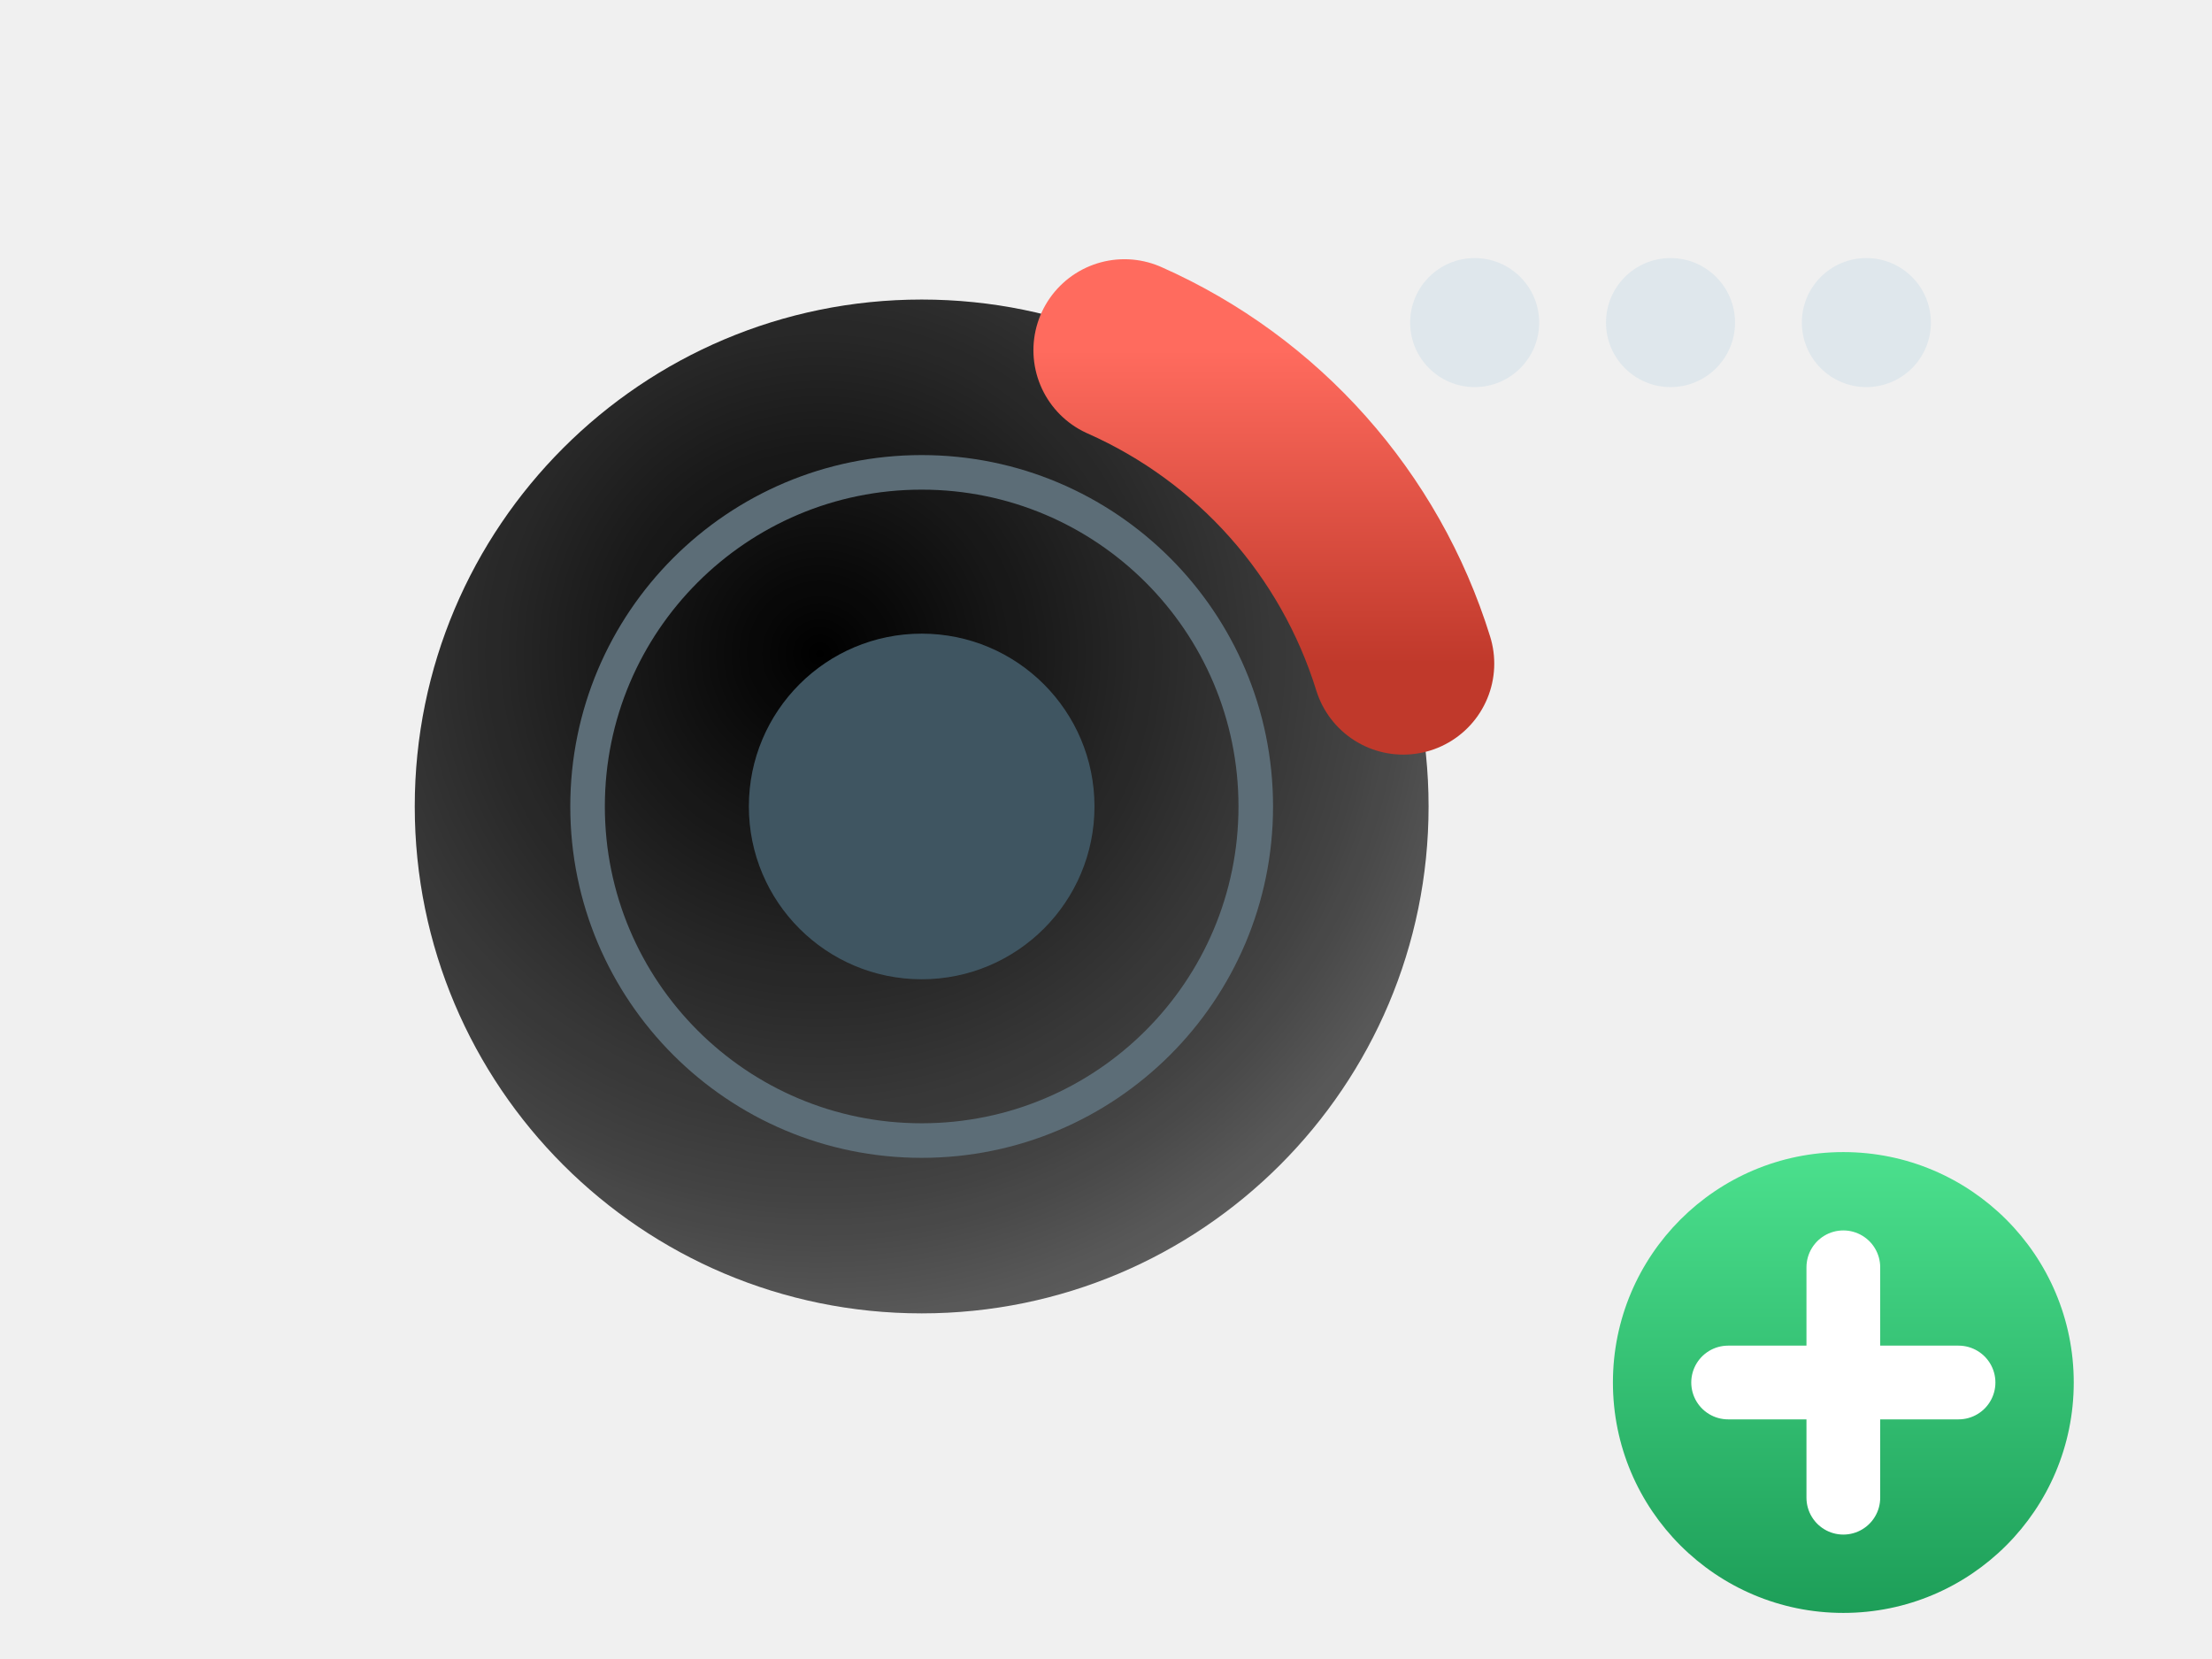
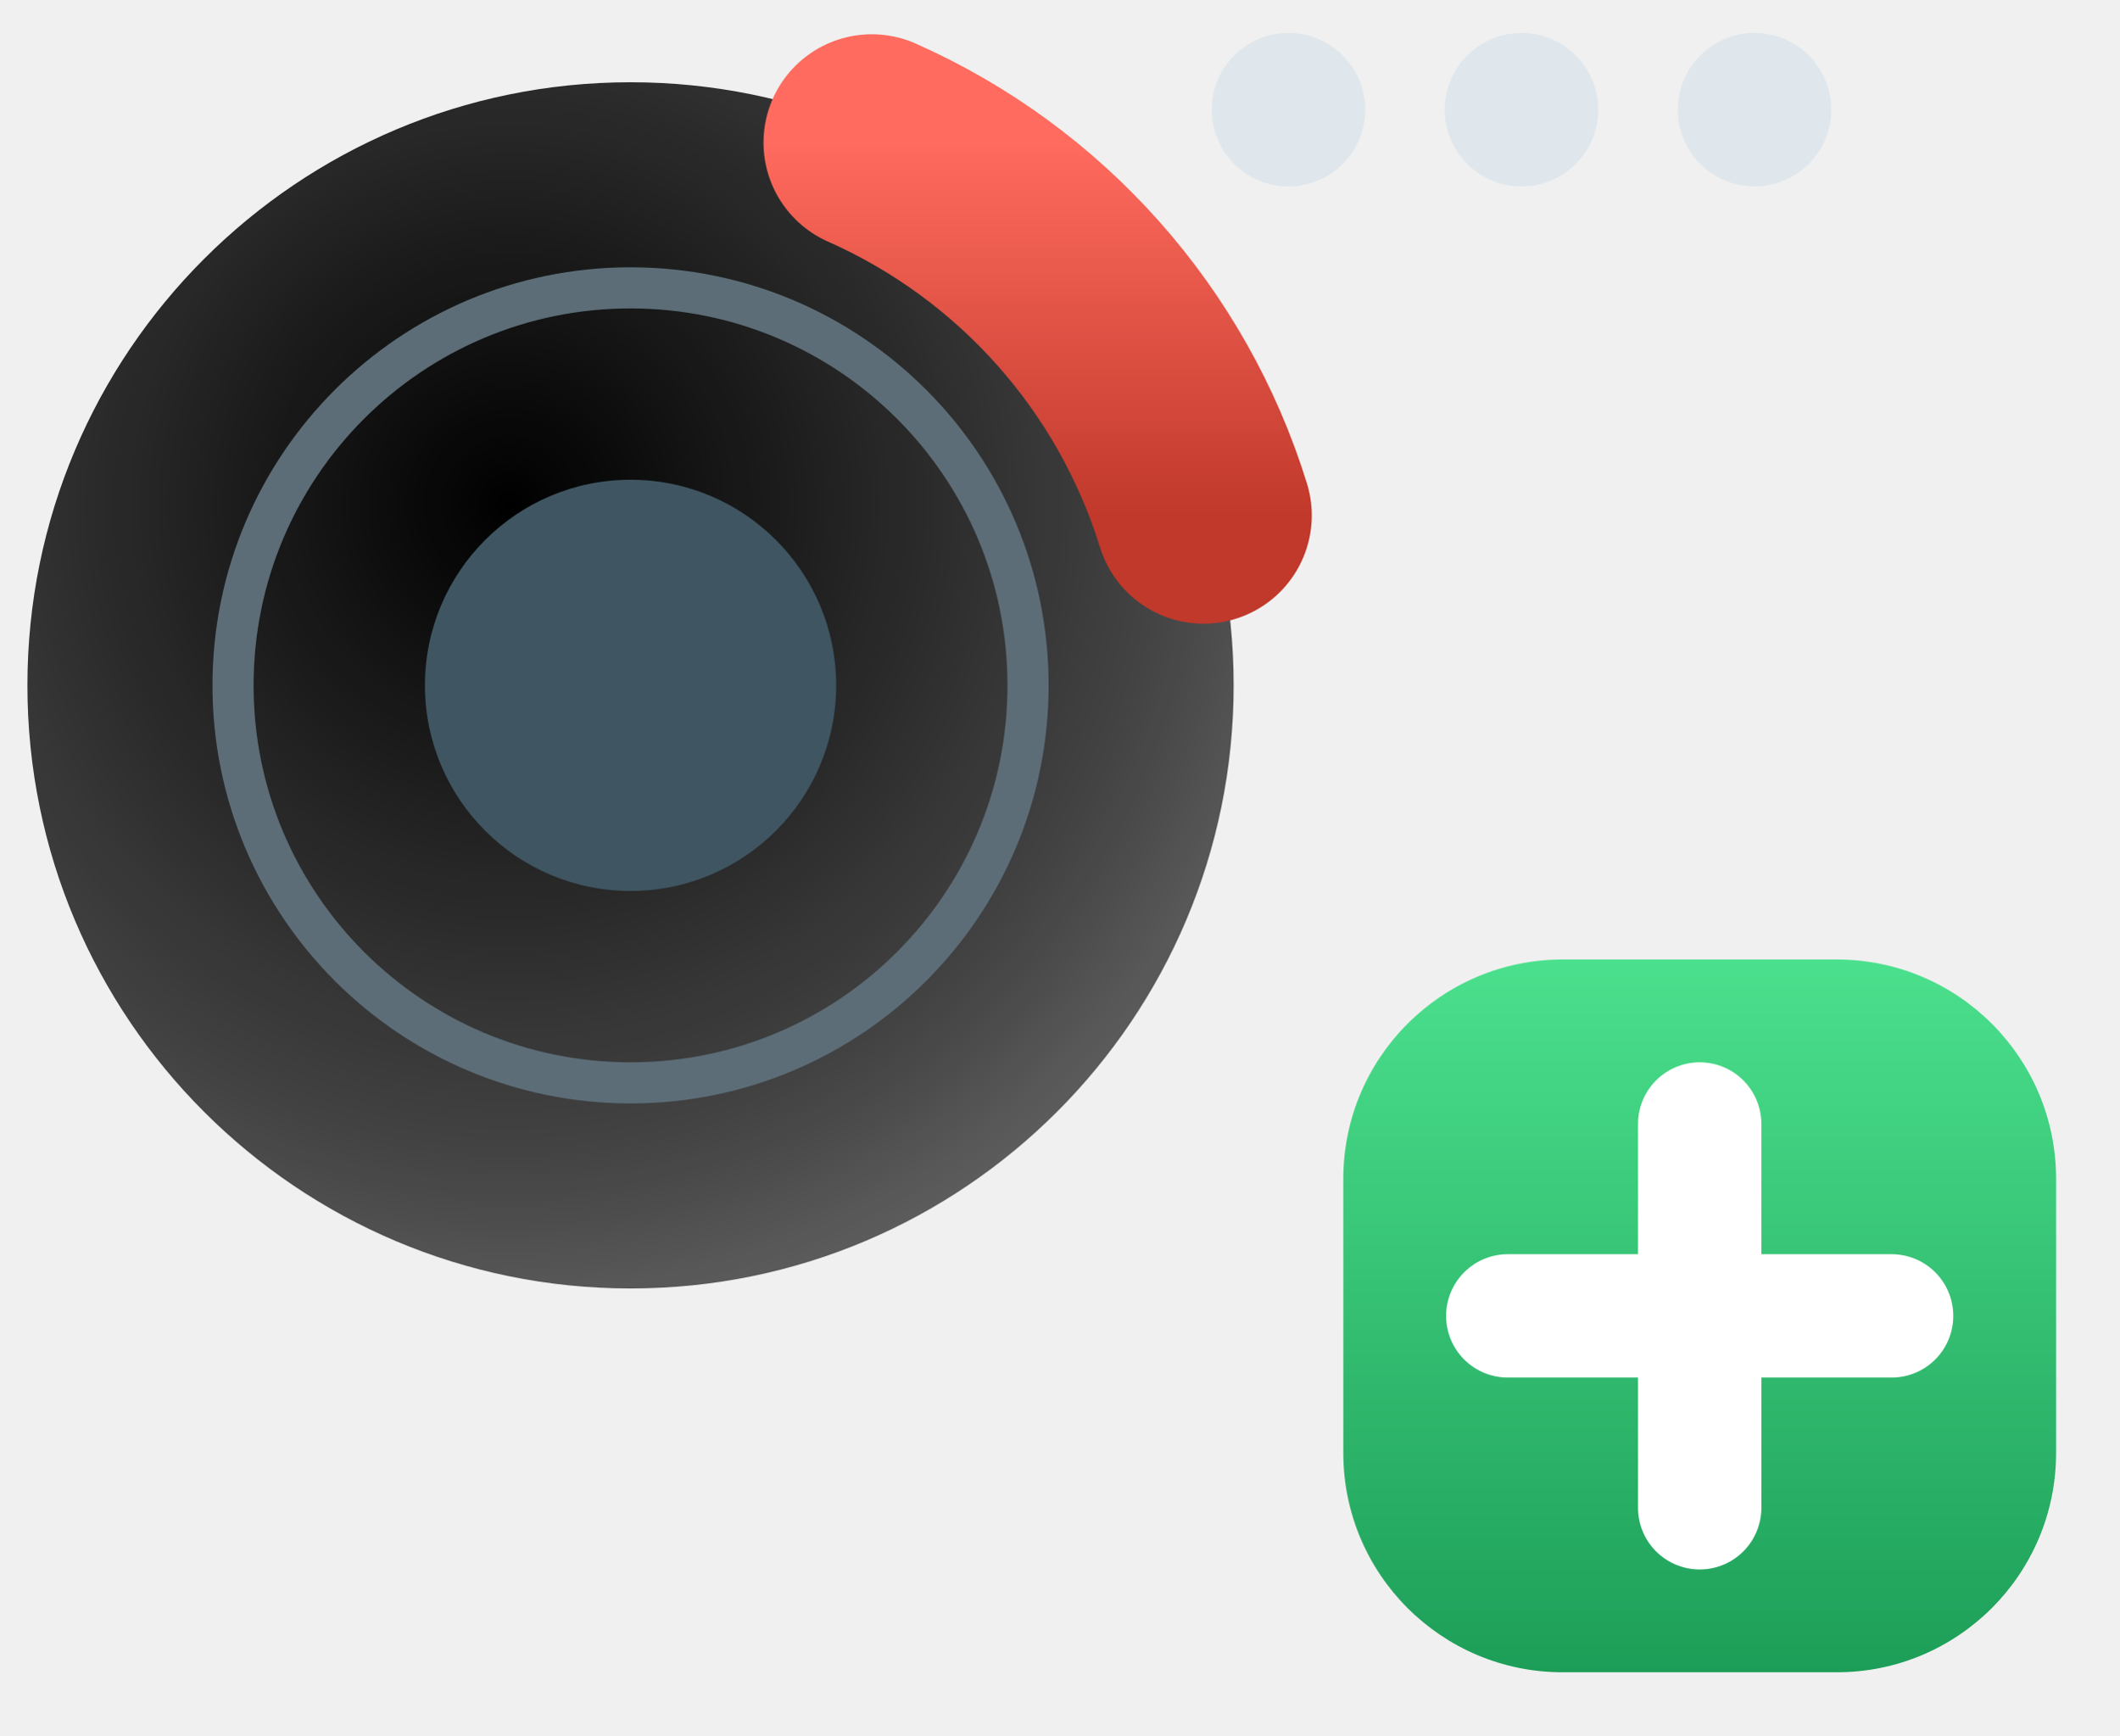
- <svg xmlns="http://www.w3.org/2000/svg" viewBox="0 0 96 72">
+ <svg xmlns="http://www.w3.org/2000/svg" viewBox="0 0 77.3 63.3">
  <defs>
    <radialGradient id="disc" cx="0.4" cy="0.35" r="0.9">
      <stop stop-color="{{graphic1Color}}" />
      <stop offset="0.6" stop-color="{{graphic1Color}}" stop-opacity="0.72" />
      <stop offset="1" stop-color="{{graphic1Color}}" stop-opacity="0.45" />
    </radialGradient>
    <linearGradient id="redG" x1="0" y1="0" x2="0" y2="1">
      <stop stop-color="#ff6b5e" />
      <stop offset="1" stop-color="#c0392b" />
    </linearGradient>
    <linearGradient id="plusG" x1="0" y1="0" x2="0" y2="1">
      <stop stop-color="#4be08d" />
      <stop offset="1" stop-color="#1d9e58" />
    </linearGradient>
  </defs>
-   <circle cx="40" cy="35" r="22" fill="url(#disc)" />
-   <circle cx="40" cy="35" r="7.5" fill="#3f5561" />
-   <path d="M 48.8 15.2 A 22 22 0 0 1 60.9 28.8" fill="none" stroke="url(#redG)" stroke-width="7.9" stroke-linecap="round" />
-   <circle cx="64" cy="14" r="2.8" fill="#dfe7ec" />
-   <circle cx="72.5" cy="14" r="2.8" fill="#dfe7ec" />
-   <circle cx="81" cy="14" r="2.8" fill="#dfe7ec" />
-   <circle cx="40" cy="35" r="14.5" fill="none" stroke="#5c6d77" stroke-width="1.5" />
-   <circle cx="80" cy="60" r="10" fill="url(#plusG)" stroke="{{backgroundColor}}" stroke-width="3" />
-   <path d="M75 60h10M80 55v10" stroke="#ffffff" stroke-width="3.2" stroke-linecap="round" />
+   <g transform="translate(-17 -10)">
+     <circle cx="40" cy="35" r="22" fill="url(#disc)" />
+     <circle cx="40" cy="35" r="7.5" fill="#3f5561" />
+     <path d="M 48.8 15.2 A 22 22 0 0 1 60.9 28.8" fill="none" stroke="url(#redG)" stroke-width="7.9" stroke-linecap="round" />
+     <circle cx="64" cy="14" r="2.8" fill="#dfe7ec" />
+     <circle cx="72.5" cy="14" r="2.8" fill="#dfe7ec" />
+     <circle cx="81" cy="14" r="2.8" fill="#dfe7ec" />
+     <circle cx="40" cy="35" r="14.5" fill="none" stroke="#5c6d77" stroke-width="1.5" />
+     <rect x="66" y="45" width="26" height="26" rx="8" fill="url(#plusG)" stroke="{{backgroundColor}}" stroke-width="3" />
+     <path d="M72 58h14M79 51v14" stroke="#ffffff" stroke-width="4.5" stroke-linecap="round" />
+   </g>
</svg>
